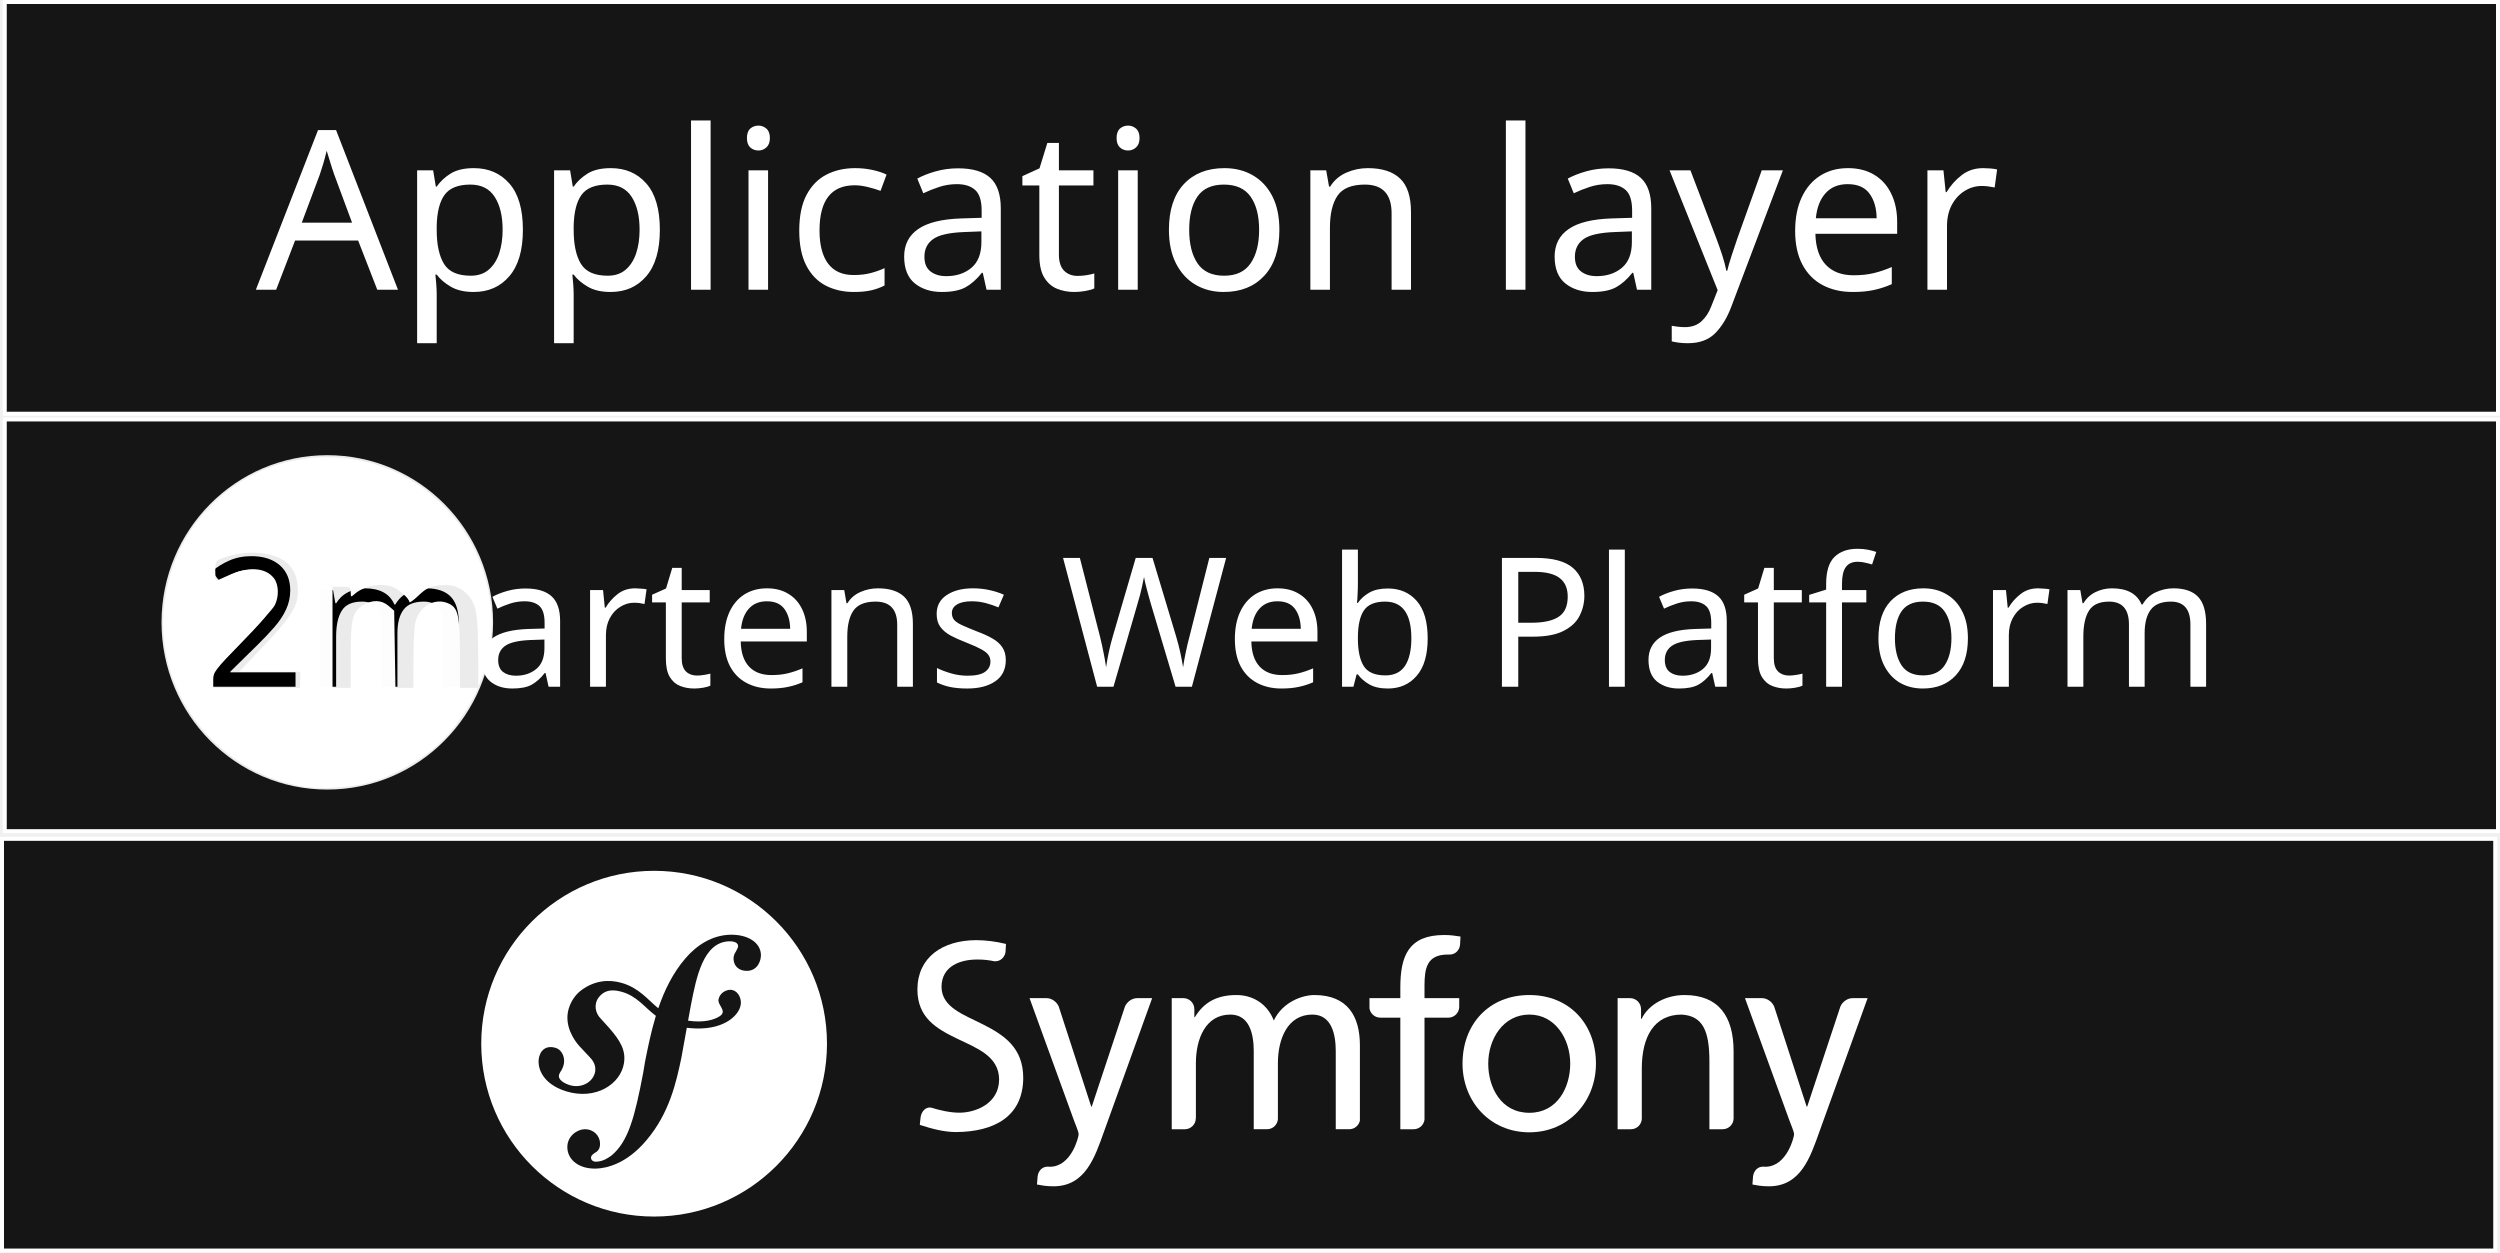
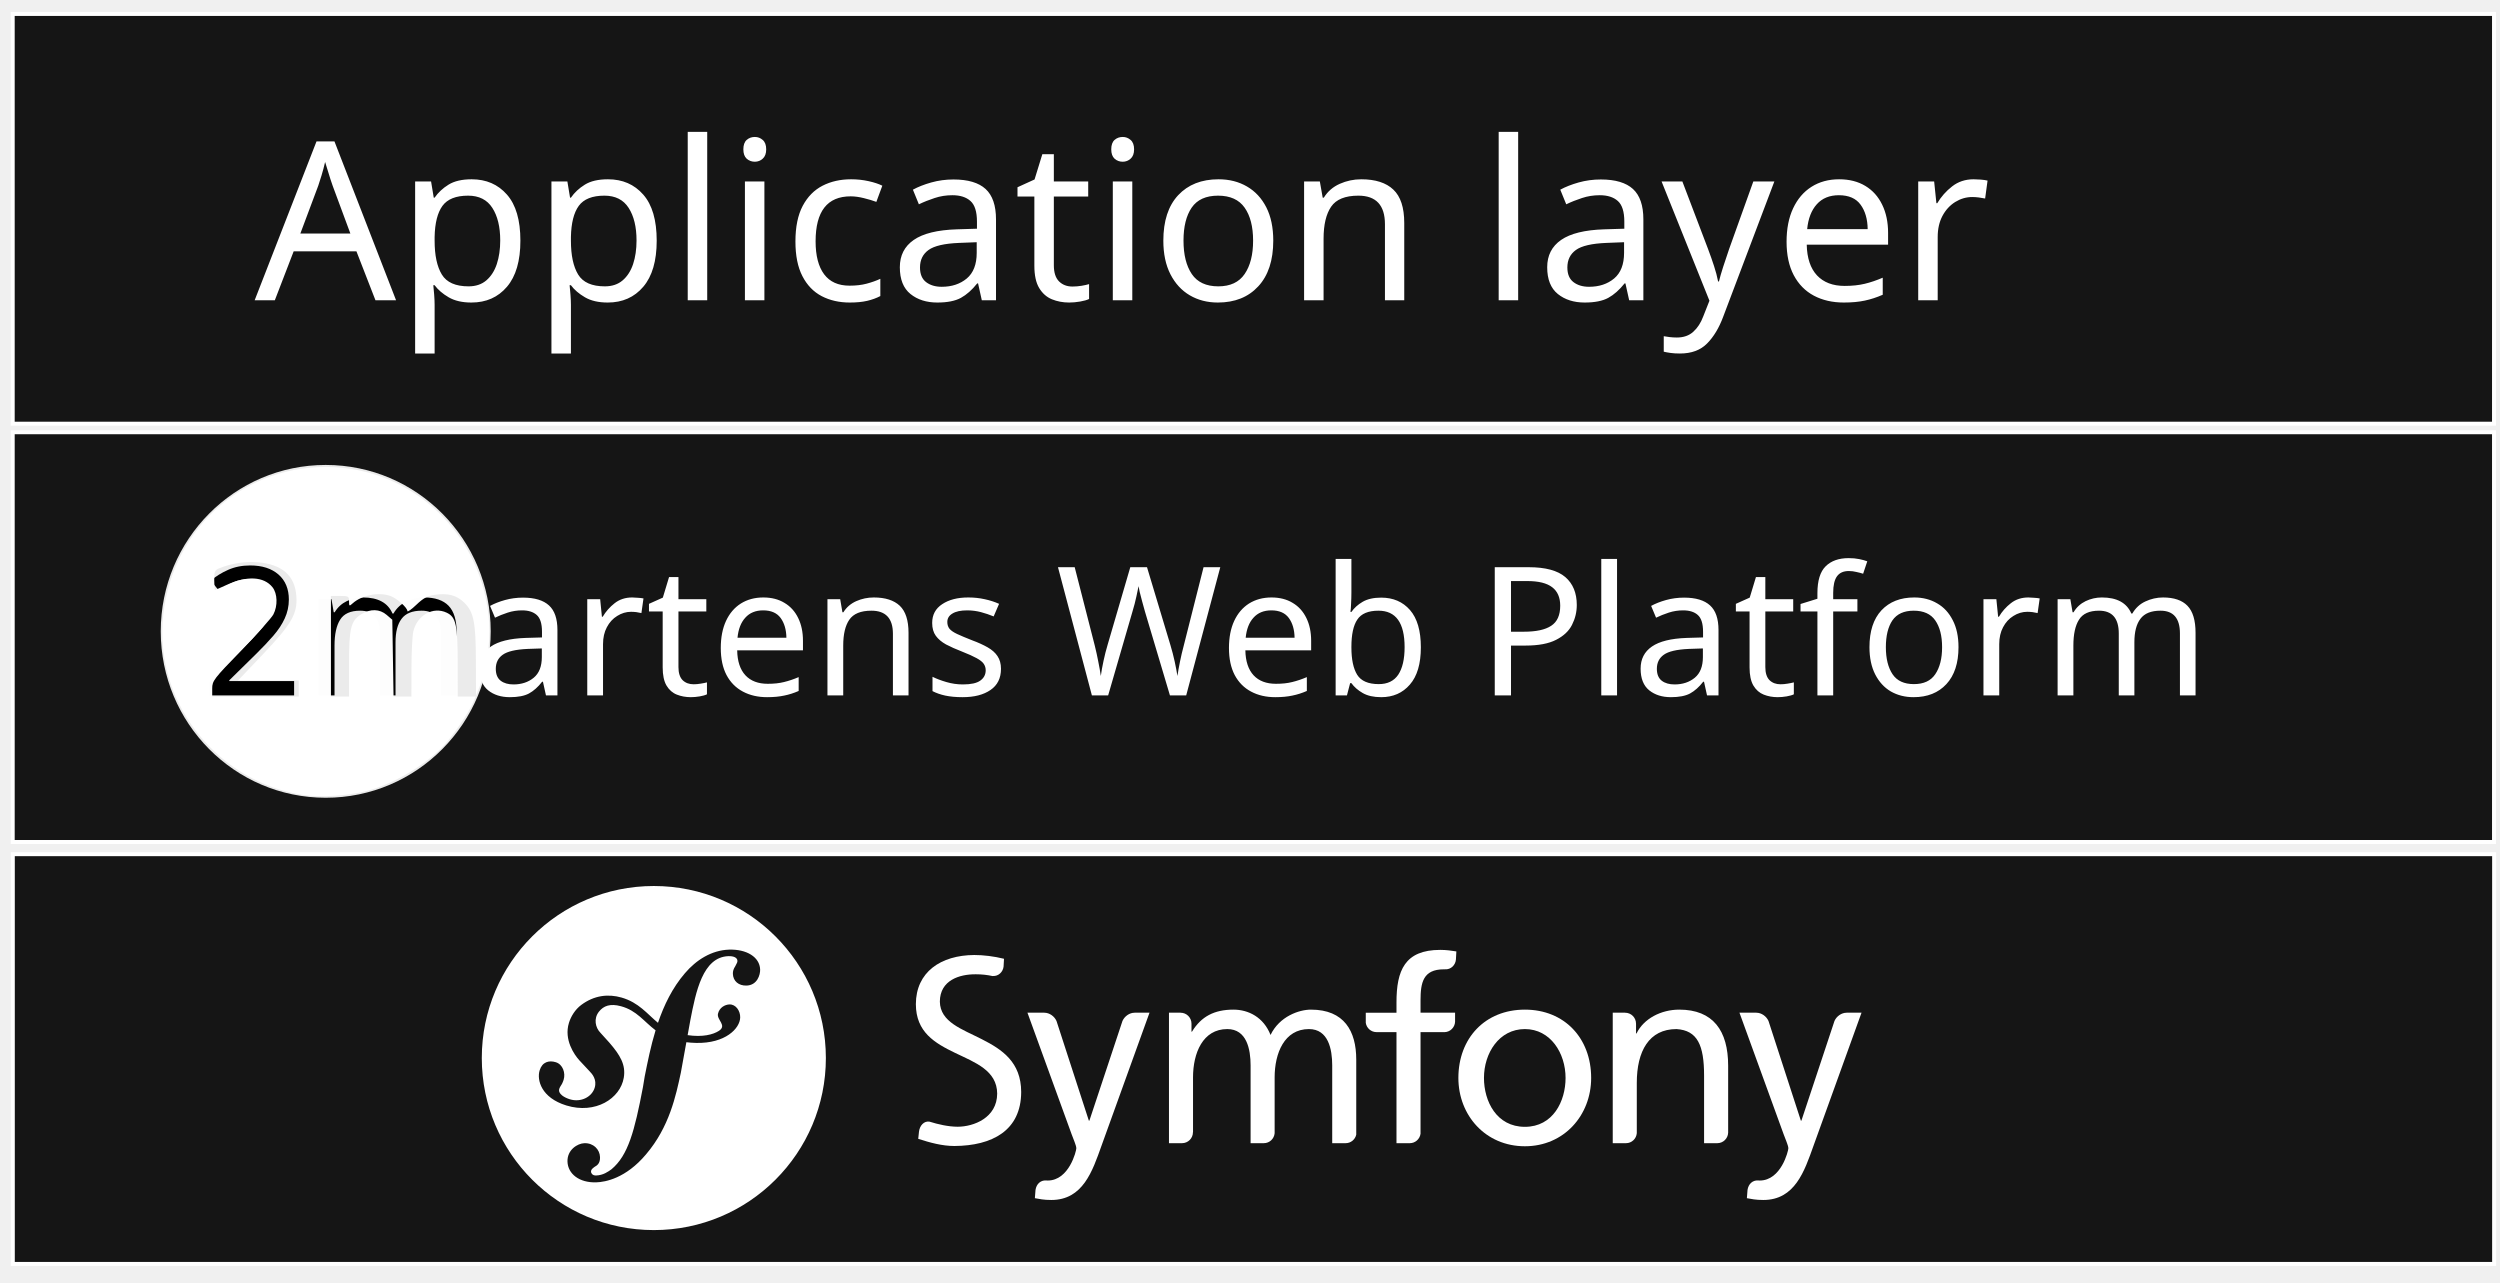
- <svg xmlns="http://www.w3.org/2000/svg" width="624.545" height="312.913" id="svg2" version="1.1">
+ <svg xmlns="http://www.w3.org/2000/svg" width="627.545" height="321.913" id="svg2" version="1.1">
  <defs id="defs4" />
-   <g id="layer1" transform="translate(-67.38373,-100.4336)">
-     <rect style="fill:#000000;fill-opacity:0.914;stroke:#ffffff;stroke-opacity:1" id="rect2985" width="622.857" height="102.857" x="68.571" y="100.934" />
-     <text xml:space="preserve" style="font-style:normal;font-weight:normal;font-size:55.633px;line-height:125%;font-family:Sans;letter-spacing:0px;word-spacing:0px;fill:#000000;fill-opacity:1;stroke:none" x="131.306" y="172.811" id="text2987">
-       <tspan id="tspan2989" x="131.306" y="172.811" style="fill:#ffffff">Application layer</tspan>
+   <g id="layer1" transform="translate(-67.38373,-91.43362)">
+     <rect style="fill:#000000;fill-opacity:0.914;stroke:#ffffff;stroke-opacity:1" id="rect2985" width="622.857" height="102.857" x="70.571" y="94.934" />
+     <text xml:space="preserve" style="font-style:normal;font-weight:normal;font-size:55.633px;line-height:125%;font-family:Sans;letter-spacing:0px;word-spacing:0px;fill:#000000;fill-opacity:1;stroke:none" x="131.306" y="166.811" id="text2987">
+       <tspan id="tspan2989" x="131.306" y="166.811" style="fill:#ffffff">Application layer</tspan>
    </text>
-     <rect style="fill:#000000;fill-opacity:0.914;stroke:#ffffff" id="rect2985-0" width="622.857" height="102.857" x="68.571" y="205.219" />
+     <rect style="fill:#000000;fill-opacity:0.914;stroke:#ffffff;stroke-width:1" id="rect2985-0" width="622.857" height="102.857" x="70.571" y="199.934" />
    <text xml:space="preserve" style="font-style:normal;font-weight:normal;font-size:40px;line-height:125%;font-family:Sans;letter-spacing:0px;word-spacing:0px;fill:#000000;fill-opacity:1;stroke:none" x="128.289" y="256.362" id="text3009">
      <tspan id="tspan3011" x="128.289" y="256.362" />
    </text>
-     <rect style="fill:#000000;fill-opacity:0.914;stroke:#ffffff" id="rect2985-0-7" width="622.857" height="102.857" x="67.884" y="309.989" />
-     <g id="g5214" transform="matrix(1.554519,0,0,1.554519,140.2362,269.3211)">
+     <rect style="fill:#000000;fill-opacity:0.914;stroke:#ffffff" id="rect2985-0-7" width="622.857" height="102.857" x="70.598" y="305.846" />
+     <g id="g5214" transform="matrix(1.554519,0,0,1.554519,140.9505,265.1783)">
      <g id="rectangle" />
      <g id="carré" />
      <g id="layer6">
        <g transform="translate(-1.726628,0.6655308)" id="compacte">
          <g id="g5002">
            <path id="path5004" d="m 59.979,30.636 c -15.341,0 -27.779,12.436 -27.779,27.778 0,15.344 12.438,27.783 27.779,27.783 15.344,0 27.782,-12.439 27.782,-27.783 C 87.76,43.071 75.322,30.636 59.979,30.636 Z M 74.96,46.713 c -1.286,0.045 -2.173,-0.722 -2.215,-1.891 -0.013,-0.429 0.097,-0.803 0.391,-1.24 0.287,-0.561 0.348,-0.625 0.34,-0.87 -0.025,-0.735 -1.136,-0.764 -1.44,-0.749 -4.17,0.137 -5.269,5.766 -6.16,10.342 l -0.437,2.413 c 2.401,0.352 4.106,-0.082 5.057,-0.697 1.339,-0.868 -0.374,-1.761 -0.159,-2.75 0.22,-1.008 1.136,-1.493 1.865,-1.514 1.019,-0.024 1.747,1.032 1.724,2.105 -0.037,1.773 -2.392,4.212 -7.099,4.113 -0.574,-0.014 -1.102,-0.054 -1.594,-0.113 l -0.888,4.903 c -0.796,3.713 -1.853,8.786 -5.632,13.212 -3.248,3.86 -6.542,4.46 -8.019,4.51 -2.76,0.093 -4.591,-1.378 -4.657,-3.343 -0.065,-1.902 1.618,-2.942 2.723,-2.979 1.474,-0.05 2.493,1.018 2.532,2.249 0.037,1.041 -0.506,1.366 -0.865,1.563 -0.241,0.192 -0.603,0.39 -0.589,0.82 0.009,0.183 0.208,0.604 0.819,0.584 1.168,-0.039 1.942,-0.616 2.484,-1.002 2.689,-2.241 3.725,-6.147 5.08,-13.257 l 0.284,-1.724 c 0.462,-2.313 0.975,-4.891 1.757,-7.459 -1.897,-1.427 -3.033,-3.197 -5.582,-3.888 -1.748,-0.475 -2.814,-0.072 -3.563,0.875 -0.887,1.122 -0.592,2.582 0.266,3.439 l 1.415,1.564 c 1.736,2.008 2.686,3.568 2.329,5.669 -0.565,3.353 -4.562,5.924 -9.283,4.473 -4.031,-1.242 -4.785,-4.097 -4.301,-5.669 0.427,-1.384 1.526,-1.645 2.602,-1.314 1.151,0.354 1.602,1.753 1.272,2.83 -0.037,0.113 -0.096,0.306 -0.217,0.563 -0.133,0.297 -0.38,0.556 -0.488,0.903 -0.259,0.843 0.898,1.442 1.705,1.69 1.802,0.554 3.561,-0.389 4.008,-1.848 0.415,-1.342 -0.434,-2.277 -0.786,-2.637 l -1.706,-1.828 c -0.782,-0.871 -2.501,-3.296 -1.662,-6.021 0.322,-1.049 1.002,-2.165 1.991,-2.901 2.085,-1.554 4.352,-1.81 6.511,-1.19 2.794,0.806 4.137,2.653 5.878,4.08 0.973,-2.857 2.323,-5.655 4.354,-8.014 1.833,-2.152 4.297,-3.708 7.12,-3.805 2.82,-0.092 4.951,1.185 5.022,3.208 0.028,0.864 -0.468,2.539 -2.187,2.595 z" style="fill:#ffffff" />
            <g id="g5006">
              <g id="g5008">
                <path id="path5010" d="m 200.637,50.598 c 6.404,0 10.7,4.628 10.7,11.031 0,6.033 -4.379,11.031 -10.7,11.031 -6.362,0 -10.741,-4.998 -10.741,-11.031 0,-6.402 4.294,-11.031 10.741,-11.031 z m 0,18.925 c 4.544,0 6.567,-4.133 6.567,-7.895 0,-4.006 -2.437,-7.89 -6.567,-7.89 -4.172,0 -6.609,3.884 -6.609,7.89 -0.001,3.763 2.023,7.895 6.609,7.895 z" style="fill:#ffffff" />
              </g>
              <path id="path5012" d="m 189.363,52.559 0,-1.465 -5.578,0 0,-2.004 c 0,-2.85 0.412,-5 3.759,-5 0.062,0 0.126,0.005 0.189,0.007 0.007,0 0.006,-0.01 0.015,-0.01 0.929,0.068 1.7,-0.688 1.754,-1.616 l 0.067,-1.272 c -0.783,-0.124 -1.614,-0.248 -2.602,-0.248 -5.743,0 -7.066,3.347 -7.066,8.47 l 0,1.674 -4.959,0 0,1.636 c 0.127,0.848 0.853,1.5 1.738,1.5 0.004,0 0.008,0.005 0.013,0.005 l 3.208,0 0,17.93 2.141,0 c 0.003,0 0.002,-10e-4 0.005,-10e-4 0.89,0 1.618,-0.667 1.738,-1.522 l 0,-16.408 3.884,0 c 0.916,-0.03 1.651,-0.762 1.694,-1.676 z" style="fill:#ffffff" />
              <path id="path5014" d="m 137.632,51.094 c -0.008,0 -0.01,0.004 -0.019,0.004 -0.82,0 -1.611,0.562 -1.957,1.323 l -5.345,16.109 -0.083,0 L 125,52.428 c -0.341,-0.764 -1.138,-1.331 -1.96,-1.331 -0.009,0 -0.013,-0.004 -0.021,-0.004 l -2.708,0 7.147,19.667 c 0.249,0.703 0.745,1.777 0.745,2.231 0,0.412 -1.157,5.204 -4.628,5.204 -0.084,0 -0.173,-0.01 -0.258,-0.015 -0.885,-0.049 -1.554,0.57 -1.703,1.522 l -0.105,1.344 c 0.702,0.124 1.407,0.29 2.647,0.29 5.122,0 6.649,-4.67 8.097,-8.717 l 7.768,-21.527 -2.389,0 z" style="fill:#ffffff" />
              <path id="path5016" d="m 112.944,55.374 c -3.208,-1.642 -6.716,-2.756 -6.778,-6.058 0.01,-3.507 3.231,-4.428 5.716,-4.424 0.01,-0.003 0.021,-0.003 0.026,-0.003 1.078,0 1.94,0.107 2.783,0.292 0.01,0 0.009,-0.013 0.024,-0.013 0.89,0.065 1.634,-0.631 1.74,-1.508 l 0.071,-1.273 c -1.628,-0.404 -3.329,-0.609 -4.81,-0.609 -5.4,0.033 -9.409,2.75 -9.423,7.934 0.009,4.532 3.064,6.29 6.348,7.88 3.223,1.549 6.754,2.828 6.783,6.569 -0.019,3.902 -3.786,5.341 -6.381,5.346 -1.518,-0.005 -3.166,-0.384 -4.553,-0.821 -0.871,-0.143 -1.585,0.624 -1.696,1.641 l -0.118,1.136 c 1.909,0.617 3.866,1.155 5.832,1.155 0,0 0.002,0 0.007,0 0.005,0 0.009,0 0.019,0 6.046,-0.044 10.747,-2.457 10.766,-8.719 -0.01,-4.835 -3.086,-6.864 -6.356,-8.525 z" style="fill:#ffffff" />
              <path id="path5018" d="m 171.684,72.165 c 0.002,0 0.002,-0.001 0.004,-0.001 0.839,0 1.537,-0.587 1.716,-1.375 l 0,-12.133 c 0,-4.586 -1.94,-8.058 -7.315,-8.058 -1.898,0 -5.078,1.076 -6.524,4.091 -1.116,-2.851 -3.553,-4.091 -5.991,-4.091 -3.099,0 -5.207,1.116 -6.691,3.554 l -0.084,0 0,-1.311 c -0.013,-0.964 -0.793,-1.743 -1.76,-1.743 -0.008,0 -0.012,-0.004 -0.019,-0.004 l -1.857,0 0,21.071 2.104,0 c 0.002,0 0.002,-0.001 0.003,-0.001 0.974,0 1.763,-0.79 1.763,-1.762 0,-0.026 0.008,-0.037 0.014,-0.054 l 0,-8.8 c 0,-3.926 1.569,-7.81 5.535,-7.81 3.14,0 3.762,3.263 3.762,5.866 l 0,12.56 2.132,0 c 0.002,0 0.002,-0.001 0.007,-0.001 0.918,0 1.66,-0.706 1.743,-1.604 l 0,-9.011 c 0,-3.926 1.571,-7.81 5.536,-7.81 3.14,0 3.761,3.263 3.761,5.866 l 0,12.56 2.161,0 z" style="fill:#ffffff" />
              <path id="path5020" d="m 231.698,72.165 c 0.004,0 0.004,-0.001 0.007,-0.001 0.945,0 1.709,-0.746 1.753,-1.682 l 0,-10.836 c 0,-5.659 -2.439,-9.048 -7.893,-9.048 -2.933,0 -5.74,1.447 -6.9,3.844 l -0.081,0 0,-1.574 c 0,-0.002 -0.003,-0.002 -0.003,-0.006 0,-0.976 -0.789,-1.764 -1.761,-1.764 -0.01,0 -0.013,-0.004 -0.021,-0.004 l -1.978,0 0,21.071 2.134,0 c 10e-4,0 10e-4,-0.001 0.007,-0.001 0.923,0 1.672,-0.716 1.744,-1.622 l 0,-8.127 c 0,-5.123 1.985,-8.676 6.404,-8.676 3.391,0.206 4.461,2.601 4.461,7.519 l 0,10.907 2.127,0 z" style="fill:#ffffff" />
              <path id="path5022" d="m 252.605,51.094 c -0.006,0 -0.01,0.004 -0.021,0.004 -0.818,0 -1.612,0.562 -1.955,1.323 l -5.344,16.109 -0.085,0 -5.228,-16.102 c -0.342,-0.764 -1.139,-1.331 -1.962,-1.331 -0.006,0 -0.012,-0.004 -0.018,-0.004 l -2.708,0 7.147,19.667 c 0.249,0.703 0.747,1.777 0.747,2.231 0,0.412 -1.161,5.204 -4.631,5.204 -0.087,0 -0.172,-0.01 -0.259,-0.015 -0.884,-0.049 -1.552,0.57 -1.701,1.522 l -0.105,1.344 c 0.702,0.124 1.407,0.29 2.646,0.29 5.122,0 6.652,-4.67 8.099,-8.717 l 7.768,-21.527 -2.39,0 z" style="fill:#ffffff" />
            </g>
          </g>
        </g>
      </g>
    </g>
  </g>
-   <g id="layer10" transform="translate(-67.38373,-100.4336)">
-     <g id="g5807" transform="matrix(0.3276314,0,0,0.3276314,94.4812,204.0491)">
+   <g id="layer10" transform="translate(-67.38373,-91.43362)">
+     <g id="g5807" transform="matrix(0.3276314,0,0,0.3276314,94.4812,198.0491)">
      <g style="display:inline" transform="translate(-26.48613,-29.00499)" id="layer1-6" />
      <g id="layer9">
        <g transform="translate(37.89727,29.35611)" id="g5500">
          <g transform="translate(0,-488.0945)" id="layer3" style="display:none">
            <text x="366.888" y="388.857" id="text3766" xml:space="preserve" style="font-style:normal;font-weight:normal;font-size:180.356px;line-height:125%;font-family:Sans;letter-spacing:0px;word-spacing:0px;display:inline;fill:#000000;fill-opacity:1;stroke:none">
              <tspan x="366.888" y="388.857" id="tspan3768">artens</tspan>
            </text>
          </g>
          <g id="layer7">
            <g transform="matrix(7.810156,0,0,7.810156,-49.88228,-7906.368)" id="layer1-0" style="display:inline;fill:#ffffff">
              <path d="m 382.857,485.219 a 60,107.143 0 1 1 -120,0 60,107.143 0 1 1 120,0 z" transform="matrix(0.2697395,0,0,0.1523563,-64.18867,954.9027)" id="path3755" style="fill:#ffffff;fill-opacity:0.913;stroke:none" />
            </g>
          </g>
          <g id="layer8">
            <g transform="matrix(7.810156,0,0,7.810156,-46.5634,-5496.225)" id="layer2" style="display:inline;fill:#000000">
              <text x="10.214" y="726.522" id="text3762" xml:space="preserve" style="font-style:normal;font-weight:normal;font-size:17.609px;line-height:125%;font-family:Sans;letter-spacing:0px;word-spacing:0px;fill:#000000;fill-opacity:1;stroke:none">
                <tspan x="10.214" y="726.522" id="tspan3764" style="fill:#000000">2m<tspan id="tspan5512" style="fill:#ffffff">artens Web Platform</tspan>
                </tspan>
              </text>
            </g>
          </g>
        </g>
      </g>
    </g>
-     <path style="fill:#ffffff;fill-opacity:0.992;stroke:none" d="m 143.634,297.017 c -21.128,-3.192 -36.7,-22.154 -35.445,-43.162 1.334,-22.336 19.005,-39.237 41,-39.214 21.775,0.022 39.566,17.038 40.993,39.205 0.323,5.02 -0.665,11.673 -2.351,15.822 l -0.959,2.361 -0.028,-8.489 c -0.032,-9.891 -0.526,-12.431 -2.872,-14.778 -1.918,-1.918 -4.162,-2.515 -7.54,-2.009 -1.757,0.263 -2.825,0.85 -4.542,2.496 -1.235,1.183 -2.245,1.892 -2.245,1.575 0,-0.849 -2.562,-3.145 -4.2,-3.764 -2.897,-1.094 -7.23,-0.262 -9.545,1.833 -0.845,0.765 -0.902,0.731 -0.902,-0.524 0,-1.253 -0.15,-1.341 -2.273,-1.341 l -2.273,0 0,12.627 0,12.627 2.273,0 2.273,0 0,-8.097 c 0,-9.178 0.443,-10.961 3.126,-12.598 2.262,-1.379 4.567,-1.308 6.316,0.195 l 1.417,1.218 0.157,9.641 0.157,9.641 2.242,0 2.242,0 0.012,-7.197 c 0.007,-3.959 0.216,-8.075 0.465,-9.148 0.946,-4.078 4.97,-6.335 8.388,-4.705 2.338,1.115 2.745,3.018 2.749,12.842 l 0.003,8.207 2.262,0 2.262,0 -0.595,1.389 c -1.121,2.616 -4.963,8.277 -7.35,10.831 -4.762,5.095 -12.713,9.768 -19.631,11.537 -4.547,1.163 -11.483,1.599 -15.586,0.979 l 0,0 z m -1.263,-26.756 0,-2.02 -7.618,0 -7.618,0 6.119,-6.44 c 7.352,-7.738 8.837,-10.305 8.517,-14.727 -0.378,-5.226 -3.591,-8.013 -9.814,-8.513 -3.029,-0.243 -6.418,0.287 -9.41,1.472 -1.25,0.495 -1.389,0.796 -1.389,3.014 0,1.355 0.091,2.464 0.202,2.464 0.111,0 1.417,-0.563 2.901,-1.25 5.09,-2.358 9.386,-2.136 11.536,0.597 1.242,1.579 1.338,4.631 0.213,6.805 -0.443,0.856 -4.079,4.935 -8.081,9.066 -6.901,7.123 -7.277,7.615 -7.277,9.531 l 0,2.02 10.859,0 10.859,0 0,-2.02 z" id="path5839" />
+     <path style="fill:#ffffff;fill-opacity:0.992;stroke:none" d="m 143.634,291.017 c -21.128,-3.192 -36.7,-22.154 -35.445,-43.162 1.334,-22.336 19.005,-39.237 41,-39.214 21.775,0.022 39.566,17.038 40.993,39.205 0.323,5.02 -0.665,11.673 -2.351,15.822 l -0.959,2.361 -0.028,-8.489 c -0.032,-9.891 -0.526,-12.431 -2.872,-14.778 -1.918,-1.918 -4.162,-2.515 -7.54,-2.009 -1.757,0.263 -2.825,0.85 -4.542,2.496 -1.235,1.183 -2.245,1.892 -2.245,1.575 0,-0.849 -2.562,-3.145 -4.2,-3.764 -2.897,-1.094 -7.23,-0.262 -9.545,1.833 -0.845,0.765 -0.902,0.731 -0.902,-0.524 0,-1.253 -0.15,-1.341 -2.273,-1.341 l -2.273,0 0,12.627 0,12.627 2.273,0 2.273,0 0,-8.097 c 0,-9.178 0.443,-10.961 3.126,-12.598 2.262,-1.379 4.567,-1.308 6.316,0.195 l 1.417,1.218 0.157,9.641 0.157,9.641 2.242,0 2.242,0 0.012,-7.197 c 0.007,-3.959 0.216,-8.075 0.465,-9.148 0.946,-4.078 4.97,-6.335 8.388,-4.705 2.338,1.115 2.745,3.018 2.749,12.842 l 0.003,8.207 2.262,0 2.262,0 -0.595,1.389 c -1.121,2.616 -4.963,8.277 -7.35,10.831 -4.762,5.095 -12.713,9.768 -19.631,11.537 -4.547,1.163 -11.483,1.599 -15.586,0.979 l 0,0 z m -1.263,-26.756 0,-2.02 -7.618,0 -7.618,0 6.119,-6.44 c 7.352,-7.738 8.837,-10.305 8.517,-14.727 -0.378,-5.226 -3.591,-8.013 -9.814,-8.513 -3.029,-0.243 -6.418,0.287 -9.41,1.472 -1.25,0.495 -1.389,0.796 -1.389,3.014 0,1.355 0.091,2.464 0.202,2.464 0.111,0 1.417,-0.563 2.901,-1.25 5.09,-2.358 9.386,-2.136 11.536,0.597 1.242,1.579 1.338,4.631 0.213,6.805 -0.443,0.856 -4.079,4.935 -8.081,9.066 -6.901,7.123 -7.277,7.615 -7.277,9.531 l 0,2.02 10.859,0 10.859,0 0,-2.02 z" id="path5839" />
  </g>
</svg>
